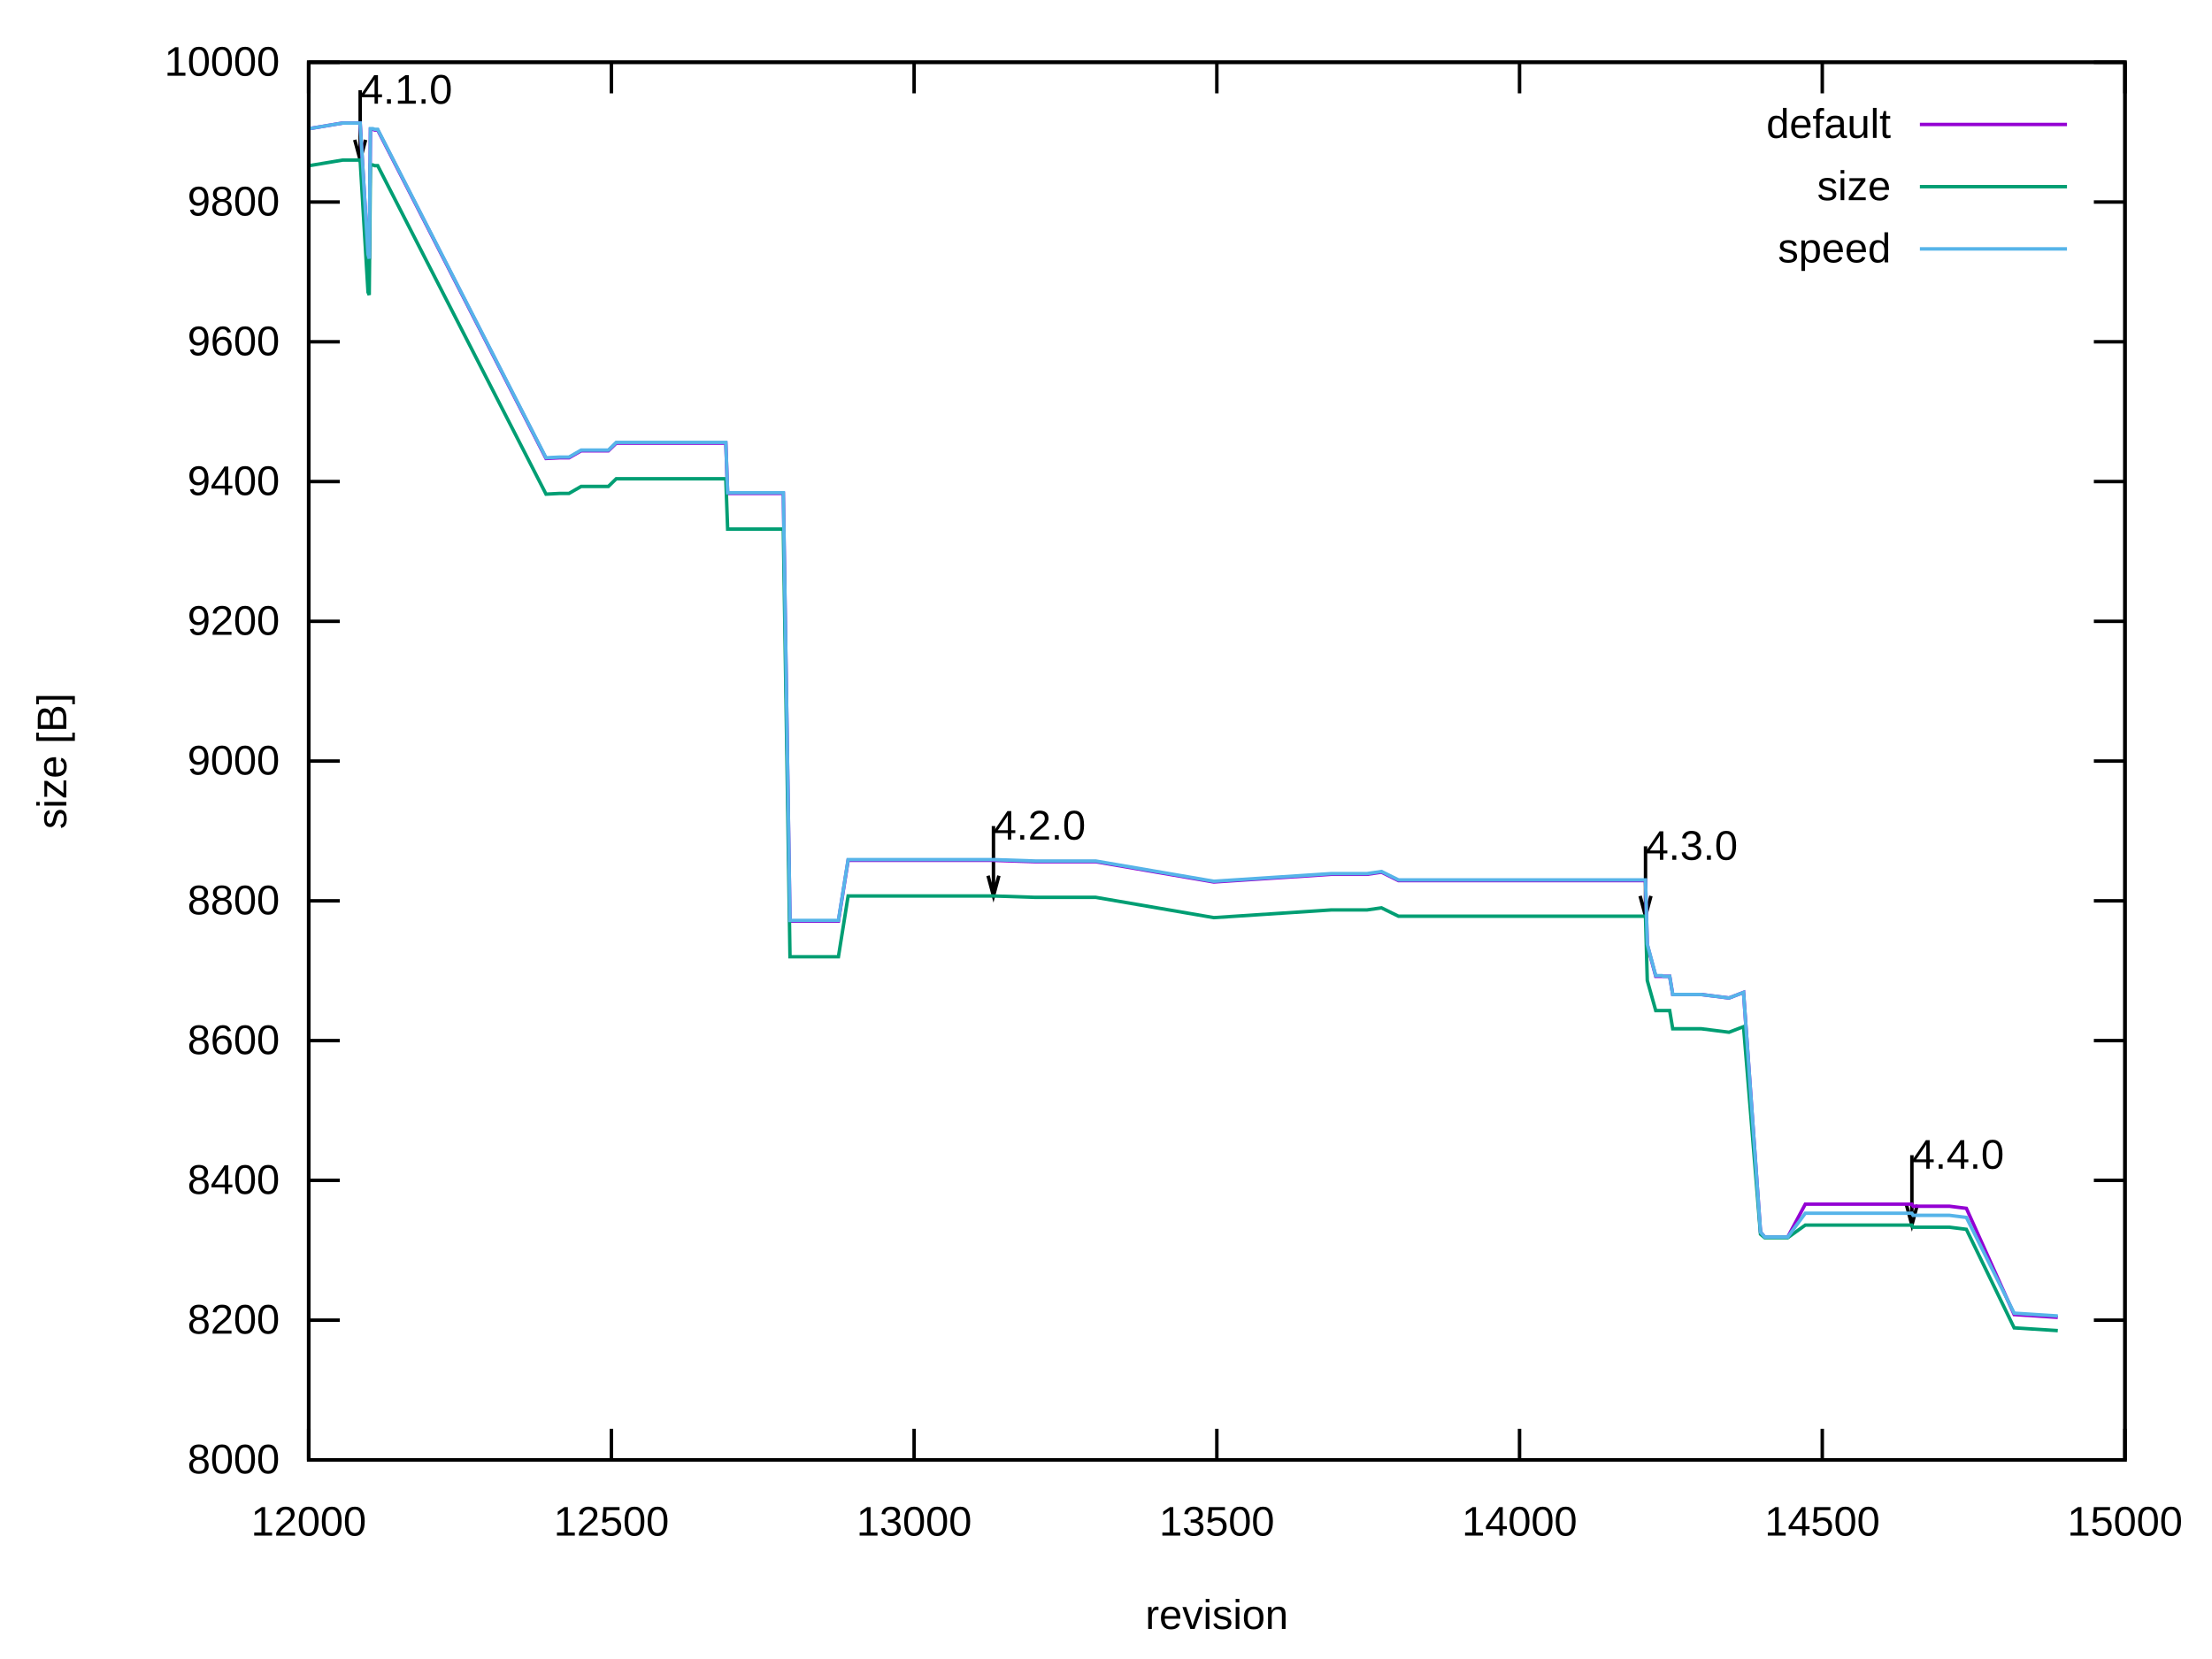
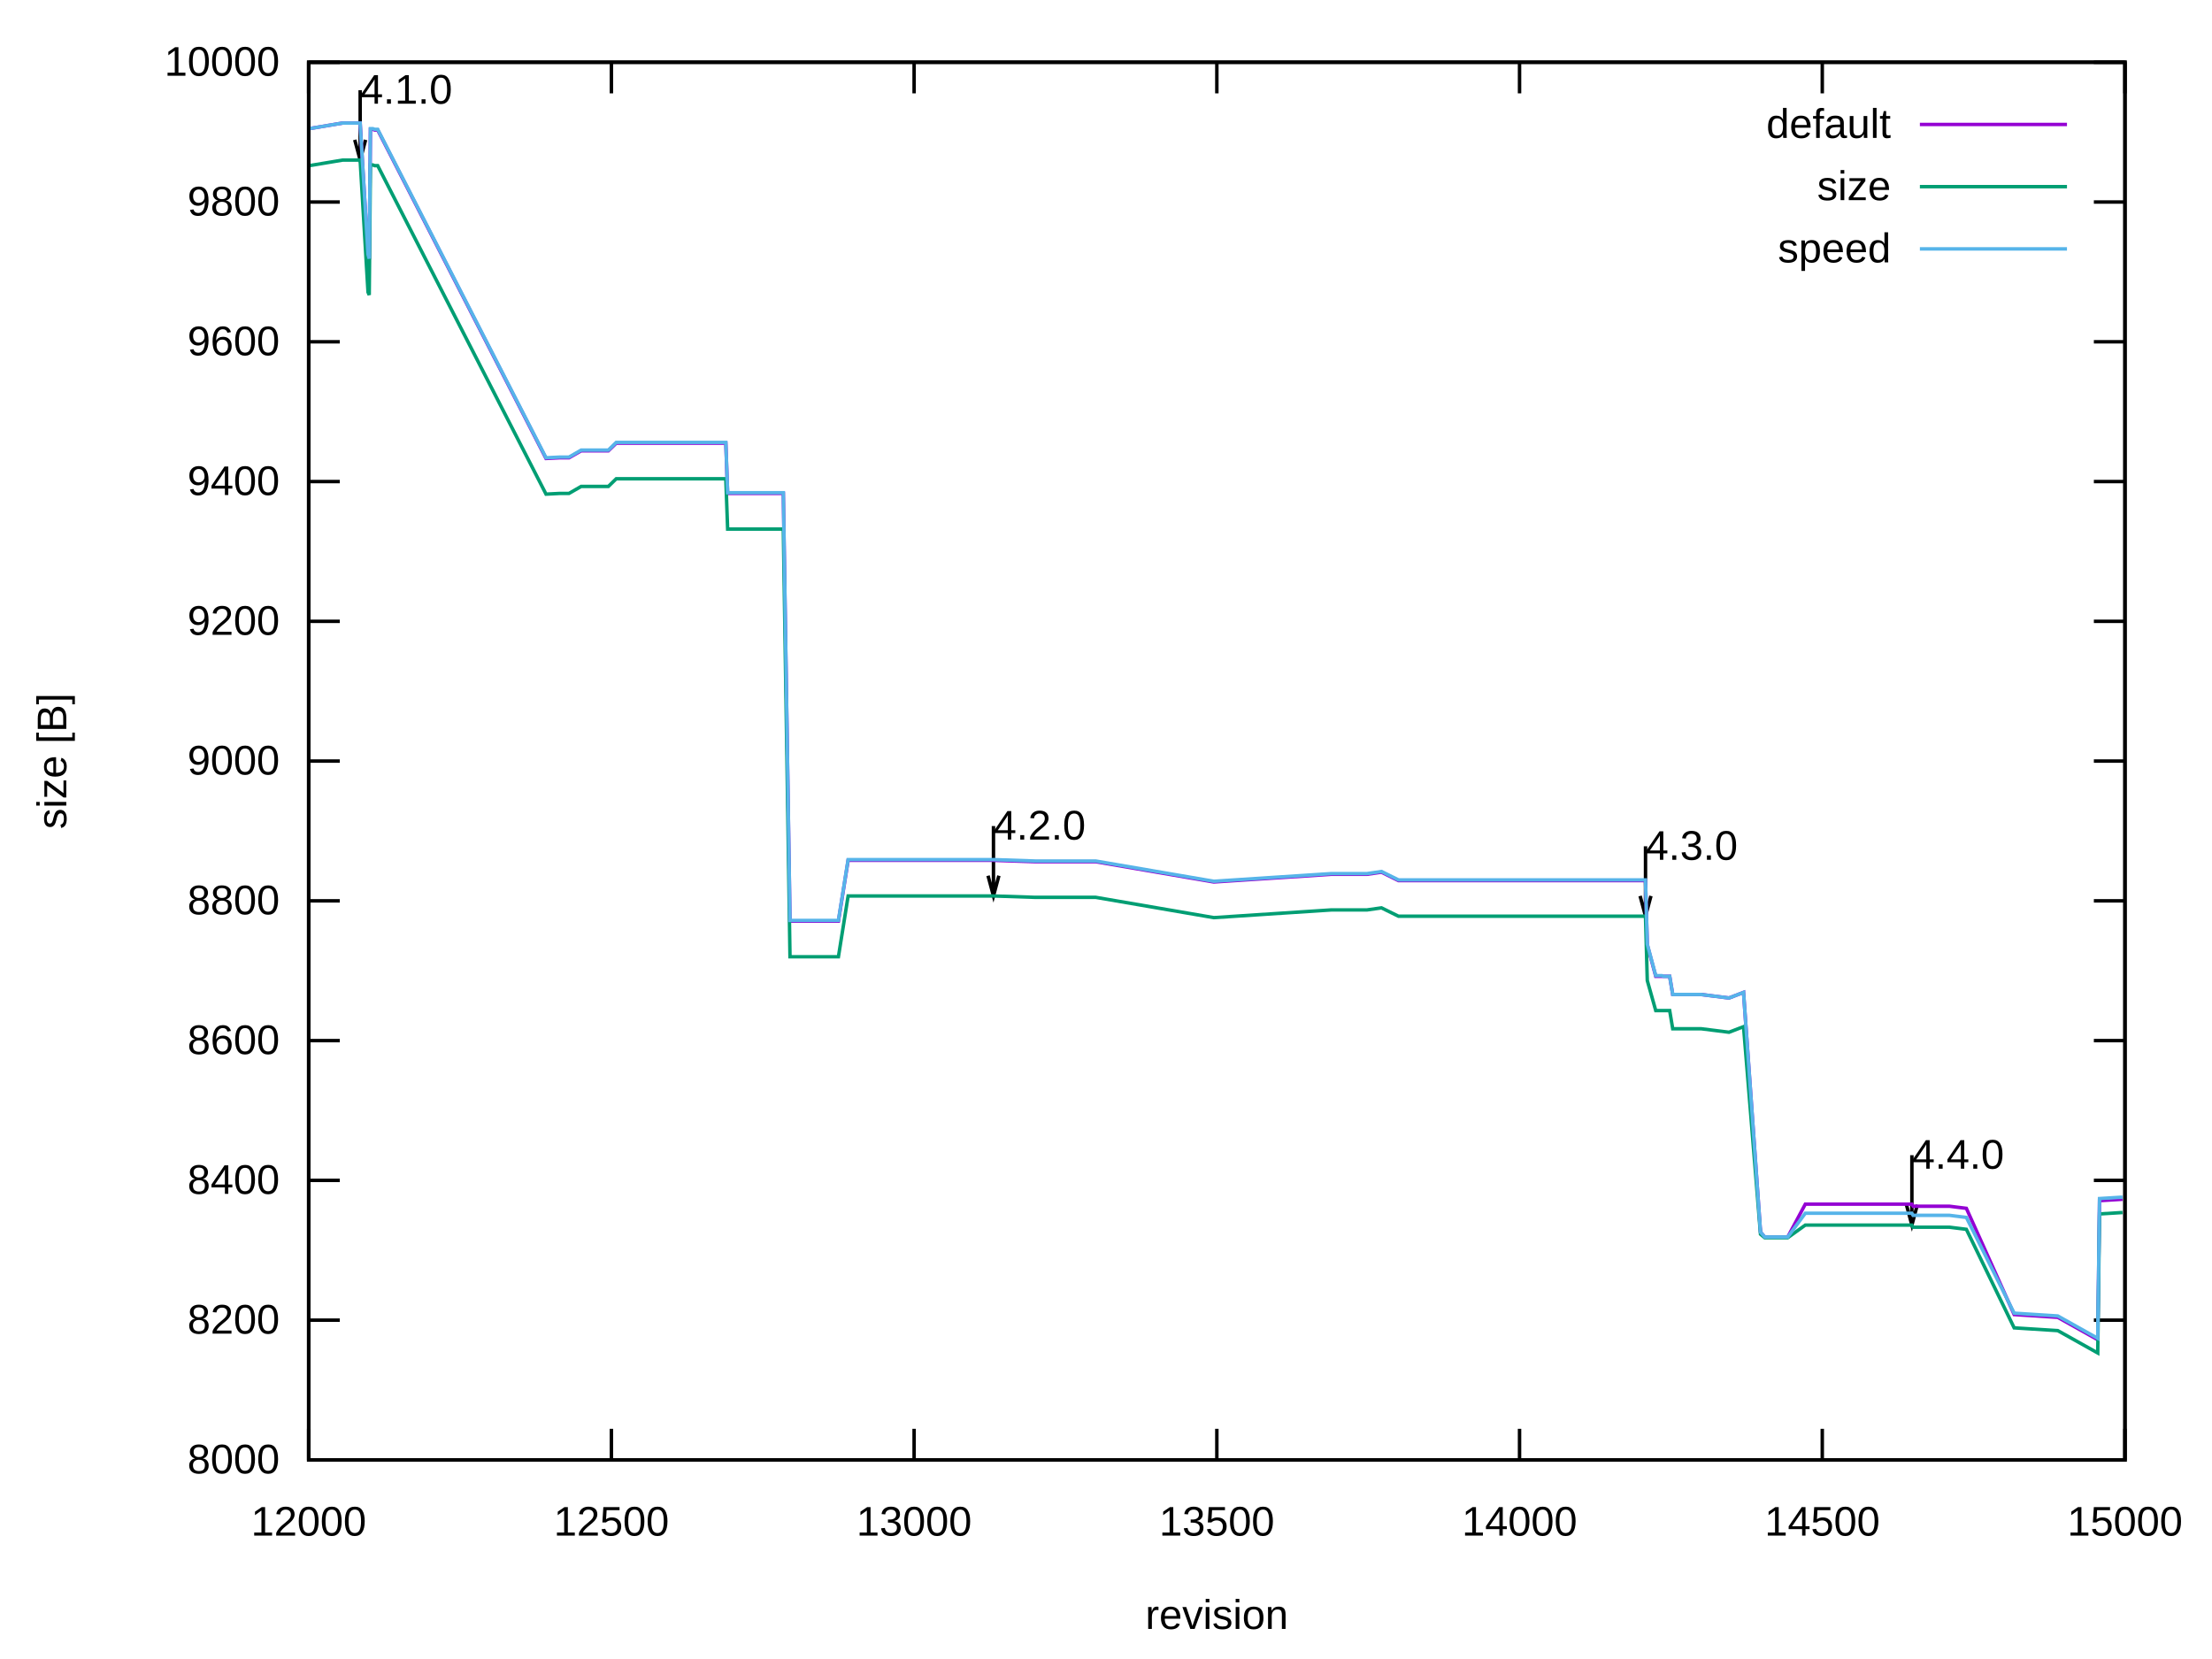
<svg xmlns="http://www.w3.org/2000/svg" xmlns:xlink="http://www.w3.org/1999/xlink" width="640" height="480" viewBox="0 0 640 480">
  <g id="gnuplot_canvas">
    <rect x="0" y="0" width="640" height="480" fill="none" />
    <defs>
      <circle id="gpDot" r="0.5" stroke-width="0.5" stroke="currentColor" />
      <path id="gpPt0" stroke-width="0.222" stroke="currentColor" d="M-1,0 h2 M0,-1 v2" />
      <path id="gpPt1" stroke-width="0.222" stroke="currentColor" d="M-1,-1 L1,1 M1,-1 L-1,1" />
      <path id="gpPt2" stroke-width="0.222" stroke="currentColor" d="M-1,0 L1,0 M0,-1 L0,1 M-1,-1 L1,1 M-1,1 L1,-1" />
      <rect id="gpPt3" stroke-width="0.222" stroke="currentColor" x="-1" y="-1" width="2" height="2" />
      <rect id="gpPt4" stroke-width="0.222" stroke="currentColor" fill="currentColor" x="-1" y="-1" width="2" height="2" />
      <circle id="gpPt5" stroke-width="0.222" stroke="currentColor" cx="0" cy="0" r="1" />
      <use xlink:href="#gpPt5" id="gpPt6" fill="currentColor" stroke="none" />
      <path id="gpPt7" stroke-width="0.222" stroke="currentColor" d="M0,-1.33 L-1.33,0.67 L1.33,0.67 z" />
      <use xlink:href="#gpPt7" id="gpPt8" fill="currentColor" stroke="none" />
      <use xlink:href="#gpPt7" id="gpPt9" stroke="currentColor" transform="rotate(180)" />
      <use xlink:href="#gpPt9" id="gpPt10" fill="currentColor" stroke="none" />
      <use xlink:href="#gpPt3" id="gpPt11" stroke="currentColor" transform="rotate(45)" />
      <use xlink:href="#gpPt11" id="gpPt12" fill="currentColor" stroke="none" />
      <path id="gpPt13" stroke-width="0.222" stroke="currentColor" d="M0,1.330 L1.265,0.411 L0.782,-1.067 L-0.782,-1.076 L-1.265,0.411 z" />
      <use xlink:href="#gpPt13" id="gpPt14" fill="currentColor" stroke="none" />
      <filter id="textbox" filterUnits="objectBoundingBox" x="0" y="0" height="1" width="1">
        <feFlood flood-color="white" flood-opacity="1" result="bgnd" />
        <feComposite in="SourceGraphic" in2="bgnd" operator="atop" />
      </filter>
      <filter id="greybox" filterUnits="objectBoundingBox" x="0" y="0" height="1" width="1">
        <feFlood flood-color="lightgrey" flood-opacity="1" result="grey" />
        <feComposite in="SourceGraphic" in2="grey" operator="atop" />
      </filter>
    </defs>
    <g fill="none" color="white" stroke="currentColor" stroke-width="1.00" stroke-linecap="butt" stroke-linejoin="miter">
</g>
    <g fill="none" color="black" stroke="currentColor" stroke-width="1.00" stroke-linecap="butt" stroke-linejoin="miter">
      <path stroke="black" d="M89.31,422.40 L98.31,422.40 M614.82,422.40 L605.82,422.40  " />
      <g transform="translate(80.92,426.30)" stroke="none" fill="black" font-family="Arial" font-size="12.00" text-anchor="end">
        <text>
          <tspan font-family="Arial"> 8000</tspan>
        </text>
      </g>
    </g>
    <g fill="none" color="black" stroke="currentColor" stroke-width="1.00" stroke-linecap="butt" stroke-linejoin="miter">
      <path stroke="black" d="M89.31,381.96 L98.31,381.96 M614.82,381.96 L605.82,381.96  " />
      <g transform="translate(80.92,385.86)" stroke="none" fill="black" font-family="Arial" font-size="12.00" text-anchor="end">
        <text>
          <tspan font-family="Arial"> 8200</tspan>
        </text>
      </g>
    </g>
    <g fill="none" color="black" stroke="currentColor" stroke-width="1.00" stroke-linecap="butt" stroke-linejoin="miter">
      <path stroke="black" d="M89.31,341.52 L98.31,341.52 M614.82,341.52 L605.82,341.52  " />
      <g transform="translate(80.92,345.42)" stroke="none" fill="black" font-family="Arial" font-size="12.00" text-anchor="end">
        <text>
          <tspan font-family="Arial"> 8400</tspan>
        </text>
      </g>
    </g>
    <g fill="none" color="black" stroke="currentColor" stroke-width="1.00" stroke-linecap="butt" stroke-linejoin="miter">
      <path stroke="black" d="M89.31,301.08 L98.31,301.08 M614.82,301.08 L605.82,301.08  " />
      <g transform="translate(80.92,304.98)" stroke="none" fill="black" font-family="Arial" font-size="12.00" text-anchor="end">
        <text>
          <tspan font-family="Arial"> 8600</tspan>
        </text>
      </g>
    </g>
    <g fill="none" color="black" stroke="currentColor" stroke-width="1.00" stroke-linecap="butt" stroke-linejoin="miter">
      <path stroke="black" d="M89.31,260.64 L98.31,260.64 M614.82,260.64 L605.82,260.64  " />
      <g transform="translate(80.92,264.54)" stroke="none" fill="black" font-family="Arial" font-size="12.00" text-anchor="end">
        <text>
          <tspan font-family="Arial"> 8800</tspan>
        </text>
      </g>
    </g>
    <g fill="none" color="black" stroke="currentColor" stroke-width="1.00" stroke-linecap="butt" stroke-linejoin="miter">
      <path stroke="black" d="M89.31,220.20 L98.31,220.20 M614.82,220.20 L605.82,220.20  " />
      <g transform="translate(80.92,224.10)" stroke="none" fill="black" font-family="Arial" font-size="12.00" text-anchor="end">
        <text>
          <tspan font-family="Arial"> 9000</tspan>
        </text>
      </g>
    </g>
    <g fill="none" color="black" stroke="currentColor" stroke-width="1.00" stroke-linecap="butt" stroke-linejoin="miter">
      <path stroke="black" d="M89.31,179.77 L98.31,179.77 M614.82,179.77 L605.82,179.77  " />
      <g transform="translate(80.92,183.67)" stroke="none" fill="black" font-family="Arial" font-size="12.00" text-anchor="end">
        <text>
          <tspan font-family="Arial"> 9200</tspan>
        </text>
      </g>
    </g>
    <g fill="none" color="black" stroke="currentColor" stroke-width="1.00" stroke-linecap="butt" stroke-linejoin="miter">
      <path stroke="black" d="M89.31,139.33 L98.31,139.33 M614.82,139.33 L605.82,139.33  " />
      <g transform="translate(80.92,143.23)" stroke="none" fill="black" font-family="Arial" font-size="12.00" text-anchor="end">
        <text>
          <tspan font-family="Arial"> 9400</tspan>
        </text>
      </g>
    </g>
    <g fill="none" color="black" stroke="currentColor" stroke-width="1.00" stroke-linecap="butt" stroke-linejoin="miter">
      <path stroke="black" d="M89.31,98.89 L98.31,98.89 M614.82,98.89 L605.82,98.89  " />
      <g transform="translate(80.92,102.79)" stroke="none" fill="black" font-family="Arial" font-size="12.00" text-anchor="end">
        <text>
          <tspan font-family="Arial"> 9600</tspan>
        </text>
      </g>
    </g>
    <g fill="none" color="black" stroke="currentColor" stroke-width="1.00" stroke-linecap="butt" stroke-linejoin="miter">
      <path stroke="black" d="M89.31,58.45 L98.31,58.45 M614.82,58.45 L605.82,58.45  " />
      <g transform="translate(80.92,62.35)" stroke="none" fill="black" font-family="Arial" font-size="12.00" text-anchor="end">
        <text>
          <tspan font-family="Arial"> 9800</tspan>
        </text>
      </g>
    </g>
    <g fill="none" color="black" stroke="currentColor" stroke-width="1.00" stroke-linecap="butt" stroke-linejoin="miter">
      <path stroke="black" d="M89.31,18.01 L98.31,18.01 M614.82,18.01 L605.82,18.01  " />
      <g transform="translate(80.92,21.91)" stroke="none" fill="black" font-family="Arial" font-size="12.00" text-anchor="end">
        <text>
          <tspan font-family="Arial"> 10000</tspan>
        </text>
      </g>
    </g>
    <g fill="none" color="black" stroke="currentColor" stroke-width="1.00" stroke-linecap="butt" stroke-linejoin="miter">
      <path stroke="black" d="M89.31,422.40 L89.31,413.40 M89.31,18.01 L89.31,27.01  " />
      <g transform="translate(89.31,444.30)" stroke="none" fill="black" font-family="Arial" font-size="12.00" text-anchor="middle">
        <text>
          <tspan font-family="Arial"> 12000</tspan>
        </text>
      </g>
    </g>
    <g fill="none" color="black" stroke="currentColor" stroke-width="1.00" stroke-linecap="butt" stroke-linejoin="miter">
      <path stroke="black" d="M176.90,422.40 L176.90,413.40 M176.90,18.01 L176.90,27.01  " />
      <g transform="translate(176.90,444.30)" stroke="none" fill="black" font-family="Arial" font-size="12.00" text-anchor="middle">
        <text>
          <tspan font-family="Arial"> 12500</tspan>
        </text>
      </g>
    </g>
    <g fill="none" color="black" stroke="currentColor" stroke-width="1.00" stroke-linecap="butt" stroke-linejoin="miter">
      <path stroke="black" d="M264.48,422.40 L264.48,413.40 M264.48,18.01 L264.48,27.01  " />
      <g transform="translate(264.48,444.30)" stroke="none" fill="black" font-family="Arial" font-size="12.00" text-anchor="middle">
        <text>
          <tspan font-family="Arial"> 13000</tspan>
        </text>
      </g>
    </g>
    <g fill="none" color="black" stroke="currentColor" stroke-width="1.00" stroke-linecap="butt" stroke-linejoin="miter">
      <path stroke="black" d="M352.07,422.40 L352.07,413.40 M352.07,18.01 L352.07,27.01  " />
      <g transform="translate(352.07,444.30)" stroke="none" fill="black" font-family="Arial" font-size="12.00" text-anchor="middle">
        <text>
          <tspan font-family="Arial"> 13500</tspan>
        </text>
      </g>
    </g>
    <g fill="none" color="black" stroke="currentColor" stroke-width="1.00" stroke-linecap="butt" stroke-linejoin="miter">
      <path stroke="black" d="M439.65,422.40 L439.65,413.40 M439.65,18.01 L439.65,27.01  " />
      <g transform="translate(439.65,444.30)" stroke="none" fill="black" font-family="Arial" font-size="12.00" text-anchor="middle">
        <text>
          <tspan font-family="Arial"> 14000</tspan>
        </text>
      </g>
    </g>
    <g fill="none" color="black" stroke="currentColor" stroke-width="1.00" stroke-linecap="butt" stroke-linejoin="miter">
      <path stroke="black" d="M527.24,422.40 L527.24,413.40 M527.24,18.01 L527.24,27.01  " />
      <g transform="translate(527.24,444.30)" stroke="none" fill="black" font-family="Arial" font-size="12.00" text-anchor="middle">
        <text>
          <tspan font-family="Arial"> 14500</tspan>
        </text>
      </g>
    </g>
    <g fill="none" color="black" stroke="currentColor" stroke-width="1.00" stroke-linecap="butt" stroke-linejoin="miter">
      <path stroke="black" d="M614.82,422.40 L614.82,413.40 M614.82,18.01 L614.82,27.01  " />
      <g transform="translate(614.82,444.30)" stroke="none" fill="black" font-family="Arial" font-size="12.00" text-anchor="middle">
        <text>
          <tspan font-family="Arial"> 15000</tspan>
        </text>
      </g>
    </g>
    <g fill="none" color="black" stroke="currentColor" stroke-width="1.00" stroke-linecap="butt" stroke-linejoin="miter">
</g>
    <g fill="none" color="black" stroke="currentColor" stroke-width="1.00" stroke-linecap="butt" stroke-linejoin="miter">
      <path stroke="black" d="M89.31,18.01 L89.31,422.40 L614.82,422.40 L614.82,18.01 L89.31,18.01 Z  " />
      <g transform="translate(104.20,30.00)" stroke="none" fill="black" font-family="Arial" font-size="12.00" text-anchor="start">
        <text>
          <tspan font-family="Arial">4.1.0</tspan>
        </text>
      </g>
      <g transform="translate(287.43,242.91)" stroke="none" fill="black" font-family="Arial" font-size="12.00" text-anchor="start">
        <text>
          <tspan font-family="Arial">4.2.0</tspan>
        </text>
      </g>
      <g transform="translate(476.09,248.77)" stroke="none" fill="black" font-family="Arial" font-size="12.00" text-anchor="start">
        <text>
          <tspan font-family="Arial">4.3.0</tspan>
        </text>
      </g>
      <g transform="translate(553.16,338.14)" stroke="none" fill="black" font-family="Arial" font-size="12.00" text-anchor="start">
        <text>
          <tspan font-family="Arial">4.4.0</tspan>
        </text>
      </g>
    </g>
    <g fill="none" color="black" stroke="currentColor" stroke-width="1.00" stroke-linecap="butt" stroke-linejoin="miter">
      <path stroke="black" d="M102.64,40.46 L104.21,46.31 L105.78,40.46 M104.21,26.09 L104.21,46.31  " />
    </g>
    <g fill="none" color="black" stroke="currentColor" stroke-width="1.00" stroke-linecap="butt" stroke-linejoin="miter">
      <path stroke="black" d="M285.87,253.37 L287.44,259.22 L289.01,253.37 M287.44,239.00 L287.44,259.22  " />
    </g>
    <g fill="none" color="black" stroke="currentColor" stroke-width="1.00" stroke-linecap="butt" stroke-linejoin="miter">
      <path stroke="black" d="M474.53,259.23 L476.10,265.08 L477.67,259.23 M476.10,244.86 L476.10,265.08  " />
    </g>
    <g fill="none" color="black" stroke="currentColor" stroke-width="1.00" stroke-linecap="butt" stroke-linejoin="miter">
      <path stroke="black" d="M551.60,348.60 L553.17,354.45 L554.74,348.60 M553.17,334.23 L553.17,354.45  " />
    </g>
    <g fill="none" color="black" stroke="currentColor" stroke-width="1.00" stroke-linecap="butt" stroke-linejoin="miter">
</g>
    <g id="gnuplot_plot_1">
      <g fill="none" color="black" stroke="currentColor" stroke-width="1.00" stroke-linecap="butt" stroke-linejoin="miter">
        <g transform="translate(547.09,39.91)" stroke="none" fill="black" font-family="Arial" font-size="12.00" text-anchor="end">
          <text>
            <tspan font-family="Arial">default</tspan>
          </text>
        </g>
      </g>
      <g fill="none" color="black" stroke="currentColor" stroke-width="1.00" stroke-linecap="butt" stroke-linejoin="miter">
-         <path stroke="rgb(148,   0, 211)" d="M555.48,36.01 L598.04,36.01 M89.49,37.22 L99.12,35.60 L104.20,35.60 L106.48,73.82 L106.83,75.03 L107.18,37.42   L107.88,37.42 L108.40,37.62 L109.28,37.62 L157.98,132.65 L162.01,132.45 L164.63,132.45 L168.14,130.43 L170.59,130.43   L174.79,130.43 L176.02,130.43 L178.30,128.21 L201.77,128.21 L207.20,128.21 L210.00,128.21 L210.53,142.76 L219.99,142.76   L226.64,142.76 L228.57,266.51 L234.18,266.51 L240.31,266.51 L242.58,266.51 L245.39,248.92 L246.96,248.92 L259.05,248.92   L287.43,248.92 L299.51,249.32 L317.03,249.32 L351.19,255.18 L385.17,252.96 L386.92,252.96 L388.68,252.96 L395.51,252.96   L399.71,252.35 L404.62,254.78 L422.13,254.78 L439.65,254.78 L471.88,254.78 L476.09,254.78 L476.61,273.38 L479.06,282.48   L480.81,282.48 L481.34,282.48 L482.74,282.48 L483.09,282.48 L483.97,287.74 L492.20,287.74 L500.26,288.75 L504.46,287.13   L509.37,356.48 L510.59,357.90 L517.25,357.90 L522.33,348.40 L528.99,348.40 L532.14,348.40 L553.16,348.40 L553.51,349.00   L564.02,349.00 L568.93,349.61 L582.76,380.34 L595.38,381.15  " />
+         <path stroke="rgb(148,   0, 211)" d="M555.48,36.01 L598.04,36.01 M89.49,37.22 L99.12,35.60 L104.20,35.60 L106.48,73.82 L106.83,75.03 L107.18,37.42   L107.88,37.42 L108.40,37.62 L109.28,37.62 L157.98,132.65 L162.01,132.45 L164.63,132.45 L168.14,130.43 L170.59,130.43   L174.79,130.43 L176.02,130.43 L178.30,128.21 L201.77,128.21 L207.20,128.21 L210.00,128.21 L210.53,142.76 L219.99,142.76   L226.64,142.76 L228.57,266.51 L234.18,266.51 L240.31,266.51 L242.58,266.51 L245.39,248.92 L246.96,248.92 L259.05,248.92   L287.43,248.92 L299.51,249.32 L317.03,249.32 L351.19,255.18 L385.17,252.96 L386.92,252.96 L388.68,252.96 L395.51,252.96   L399.71,252.35 L404.62,254.78 L422.13,254.78 L439.65,254.78 L471.88,254.78 L476.09,254.78 L476.61,273.38 L479.06,282.48   L480.81,282.48 L481.34,282.48 L482.74,282.48 L483.09,282.48 L483.97,287.74 L492.20,287.74 L500.26,288.75 L504.46,287.13   L509.37,356.48 L510.59,357.90 L517.25,357.90 L522.33,348.40 L528.99,348.40 L532.14,348.40 L553.16,348.40 L553.51,349.00   L564.02,349.00 L568.93,349.61 L582.76,380.34 L595.38,381.15 L606.94,387.62 L607.46,347.39 L614.12,346.98  " />
      </g>
    </g>
    <g id="gnuplot_plot_2">
      <g fill="none" color="black" stroke="currentColor" stroke-width="1.00" stroke-linecap="butt" stroke-linejoin="miter">
        <g transform="translate(547.09,57.91)" stroke="none" fill="black" font-family="Arial" font-size="12.00" text-anchor="end">
          <text>
            <tspan font-family="Arial">size</tspan>
          </text>
        </g>
      </g>
      <g fill="none" color="black" stroke="currentColor" stroke-width="1.00" stroke-linecap="butt" stroke-linejoin="miter">
-         <path stroke="rgb(  0, 158, 115)" d="M555.48,54.01 L598.04,54.01 M89.49,47.93 L99.12,46.32 L104.20,46.32 L106.48,84.53 L106.83,85.34 L107.18,47.73   L107.88,47.73 L108.40,47.93 L109.28,47.93 L157.98,142.97 L162.01,142.76 L164.63,142.76 L168.14,140.74 L170.59,140.74   L174.79,140.74 L176.02,140.74 L178.30,138.52 L201.77,138.52 L207.20,138.52 L210.00,138.52 L210.53,153.08 L219.99,153.08   L226.64,153.08 L228.57,276.82 L234.18,276.82 L240.31,276.82 L242.58,276.82 L245.39,259.23 L246.96,259.23 L259.05,259.23   L287.43,259.23 L299.51,259.63 L317.03,259.63 L351.19,265.50 L385.17,263.27 L386.92,263.27 L388.68,263.27 L395.51,263.27   L399.71,262.67 L404.62,265.09 L422.13,265.09 L439.65,265.09 L471.88,265.09 L476.09,265.09 L476.61,283.69 L479.06,292.39   L480.81,292.39 L481.34,292.39 L482.74,292.39 L483.09,292.39 L483.97,297.65 L492.20,297.65 L500.26,298.66 L504.46,297.04   L509.37,357.09 L510.59,358.10 L517.25,358.10 L522.33,354.46 L528.99,354.46 L532.14,354.46 L553.16,354.46 L553.51,355.07   L564.02,355.07 L568.93,355.68 L582.76,384.19 L595.38,384.99  " />
+         <path stroke="rgb(  0, 158, 115)" d="M555.48,54.01 L598.04,54.01 M89.49,47.93 L99.12,46.32 L104.20,46.32 L106.48,84.53 L106.83,85.34 L107.18,47.73   L107.88,47.73 L108.40,47.93 L109.28,47.93 L157.98,142.97 L162.01,142.76 L164.63,142.76 L168.14,140.74 L170.59,140.74   L174.79,140.74 L176.02,140.74 L178.30,138.52 L201.77,138.52 L207.20,138.52 L210.00,138.52 L210.53,153.08 L219.99,153.08   L226.64,153.08 L228.57,276.82 L234.18,276.82 L240.31,276.82 L242.58,276.82 L245.39,259.23 L246.96,259.23 L259.05,259.23   L287.43,259.23 L299.51,259.63 L317.03,259.63 L351.19,265.50 L385.17,263.27 L386.92,263.27 L388.68,263.27 L395.51,263.27   L399.71,262.67 L404.62,265.09 L422.13,265.09 L439.65,265.09 L471.88,265.09 L476.09,265.09 L476.61,283.69 L479.06,292.39   L480.81,292.39 L481.34,292.39 L482.74,292.39 L483.09,292.39 L483.97,297.65 L492.20,297.65 L500.26,298.66 L504.46,297.04   L509.37,357.09 L510.59,358.10 L517.25,358.10 L522.33,354.46 L528.99,354.46 L532.14,354.46 L553.16,354.46 L553.51,355.07   L564.02,355.07 L568.93,355.68 L582.76,384.19 L595.38,384.99 L606.94,391.46 L607.46,351.23 L614.12,350.82  " />
      </g>
    </g>
    <g id="gnuplot_plot_3">
      <g fill="none" color="black" stroke="currentColor" stroke-width="1.00" stroke-linecap="butt" stroke-linejoin="miter">
        <g transform="translate(547.09,75.91)" stroke="none" fill="black" font-family="Arial" font-size="12.00" text-anchor="end">
          <text>
            <tspan font-family="Arial">speed</tspan>
          </text>
        </g>
      </g>
      <g fill="none" color="black" stroke="currentColor" stroke-width="1.00" stroke-linecap="butt" stroke-linejoin="miter">
-         <path stroke="rgb( 86, 180, 233)" d="M555.48,72.01 L598.04,72.01 M89.49,37.22 L99.12,35.60 L104.20,35.60 L106.48,73.61 L106.83,74.83 L107.18,37.22   L107.88,37.22 L108.40,37.42 L109.28,37.42 L157.98,132.45 L162.01,132.25 L164.63,132.25 L168.14,130.23 L170.59,130.23   L174.79,130.23 L176.02,130.23 L178.30,128.00 L201.77,128.00 L207.20,128.00 L210.00,128.00 L210.53,142.56 L219.99,142.56   L226.64,142.56 L228.57,266.31 L234.18,266.31 L240.31,266.31 L242.58,266.31 L245.39,248.71 L246.96,248.71 L259.05,248.71   L287.43,248.71 L299.51,249.12 L317.03,249.12 L351.19,254.98 L385.17,252.76 L386.92,252.76 L388.68,252.76 L395.51,252.76   L399.71,252.15 L404.62,254.58 L422.13,254.58 L439.65,254.58 L471.88,254.58 L476.09,254.58 L476.61,273.18 L479.06,282.28   L480.81,282.28 L481.34,282.48 L482.74,282.48 L483.09,282.48 L483.97,287.74 L492.20,287.74 L500.26,288.75 L504.46,287.13   L509.37,356.48 L510.59,357.90 L517.25,357.90 L522.33,351.03 L528.99,351.03 L532.14,351.03 L553.16,351.03 L553.51,351.63   L564.02,351.63 L568.93,352.24 L582.76,379.94 L595.38,380.75  " />
+         <path stroke="rgb( 86, 180, 233)" d="M555.48,72.01 L598.04,72.01 M89.49,37.22 L99.12,35.60 L104.20,35.60 L106.48,73.61 L106.83,74.83 L107.18,37.22   L107.88,37.22 L108.40,37.42 L109.28,37.42 L157.98,132.45 L162.01,132.25 L164.63,132.25 L168.14,130.23 L170.59,130.23   L174.79,130.23 L176.02,130.23 L178.30,128.00 L201.77,128.00 L207.20,128.00 L210.00,128.00 L210.53,142.56 L219.99,142.56   L226.64,142.56 L228.57,266.31 L234.18,266.31 L240.31,266.31 L242.58,266.31 L245.39,248.71 L246.96,248.71 L259.05,248.71   L287.43,248.71 L299.51,249.12 L317.03,249.12 L351.19,254.98 L385.17,252.76 L386.92,252.76 L388.68,252.76 L395.51,252.76   L399.71,252.15 L404.62,254.58 L422.13,254.58 L439.65,254.58 L471.88,254.58 L476.09,254.58 L476.61,273.18 L479.06,282.28   L480.81,282.28 L481.34,282.48 L482.74,282.48 L483.09,282.48 L483.97,287.74 L492.20,287.74 L500.26,288.75 L504.46,287.13   L509.37,356.48 L510.59,357.90 L517.25,357.90 L522.33,351.03 L528.99,351.03 L532.14,351.03 L553.16,351.03 L553.51,351.63   L564.02,351.63 L568.93,352.24 L582.76,379.94 L595.38,380.75 L606.94,387.22 L607.46,346.78 L614.12,346.37  " />
      </g>
    </g>
    <g fill="none" color="white" stroke="rgb( 86, 180, 233)" stroke-width="2.00" stroke-linecap="butt" stroke-linejoin="miter">
</g>
    <g fill="none" color="black" stroke="currentColor" stroke-width="2.00" stroke-linecap="butt" stroke-linejoin="miter">
</g>
    <g fill="none" color="black" stroke="black" stroke-width="1.00" stroke-linecap="butt" stroke-linejoin="miter">
</g>
    <g fill="none" color="black" stroke="currentColor" stroke-width="1.00" stroke-linecap="butt" stroke-linejoin="miter">
      <path stroke="black" d="M89.31,18.01 L89.31,422.40 L614.82,422.40 L614.82,18.01 L89.31,18.01 Z  " />
      <g transform="translate(19.18,220.21) rotate(270.00)" stroke="none" fill="black" font-family="Arial" font-size="12.00" text-anchor="middle">
        <text>
          <tspan font-family="Arial">size [B]</tspan>
        </text>
      </g>
    </g>
    <g fill="none" color="black" stroke="currentColor" stroke-width="1.00" stroke-linecap="butt" stroke-linejoin="miter">
      <g transform="translate(352.06,471.30)" stroke="none" fill="black" font-family="Arial" font-size="12.00" text-anchor="middle">
        <text>
          <tspan font-family="Arial">revision</tspan>
        </text>
      </g>
    </g>
    <g fill="none" color="black" stroke="currentColor" stroke-width="1.00" stroke-linecap="butt" stroke-linejoin="miter">
</g>
    <g fill="none" color="black" stroke="currentColor" stroke-width="1.00" stroke-linecap="butt" stroke-linejoin="miter">
</g>
  </g>
</svg>
